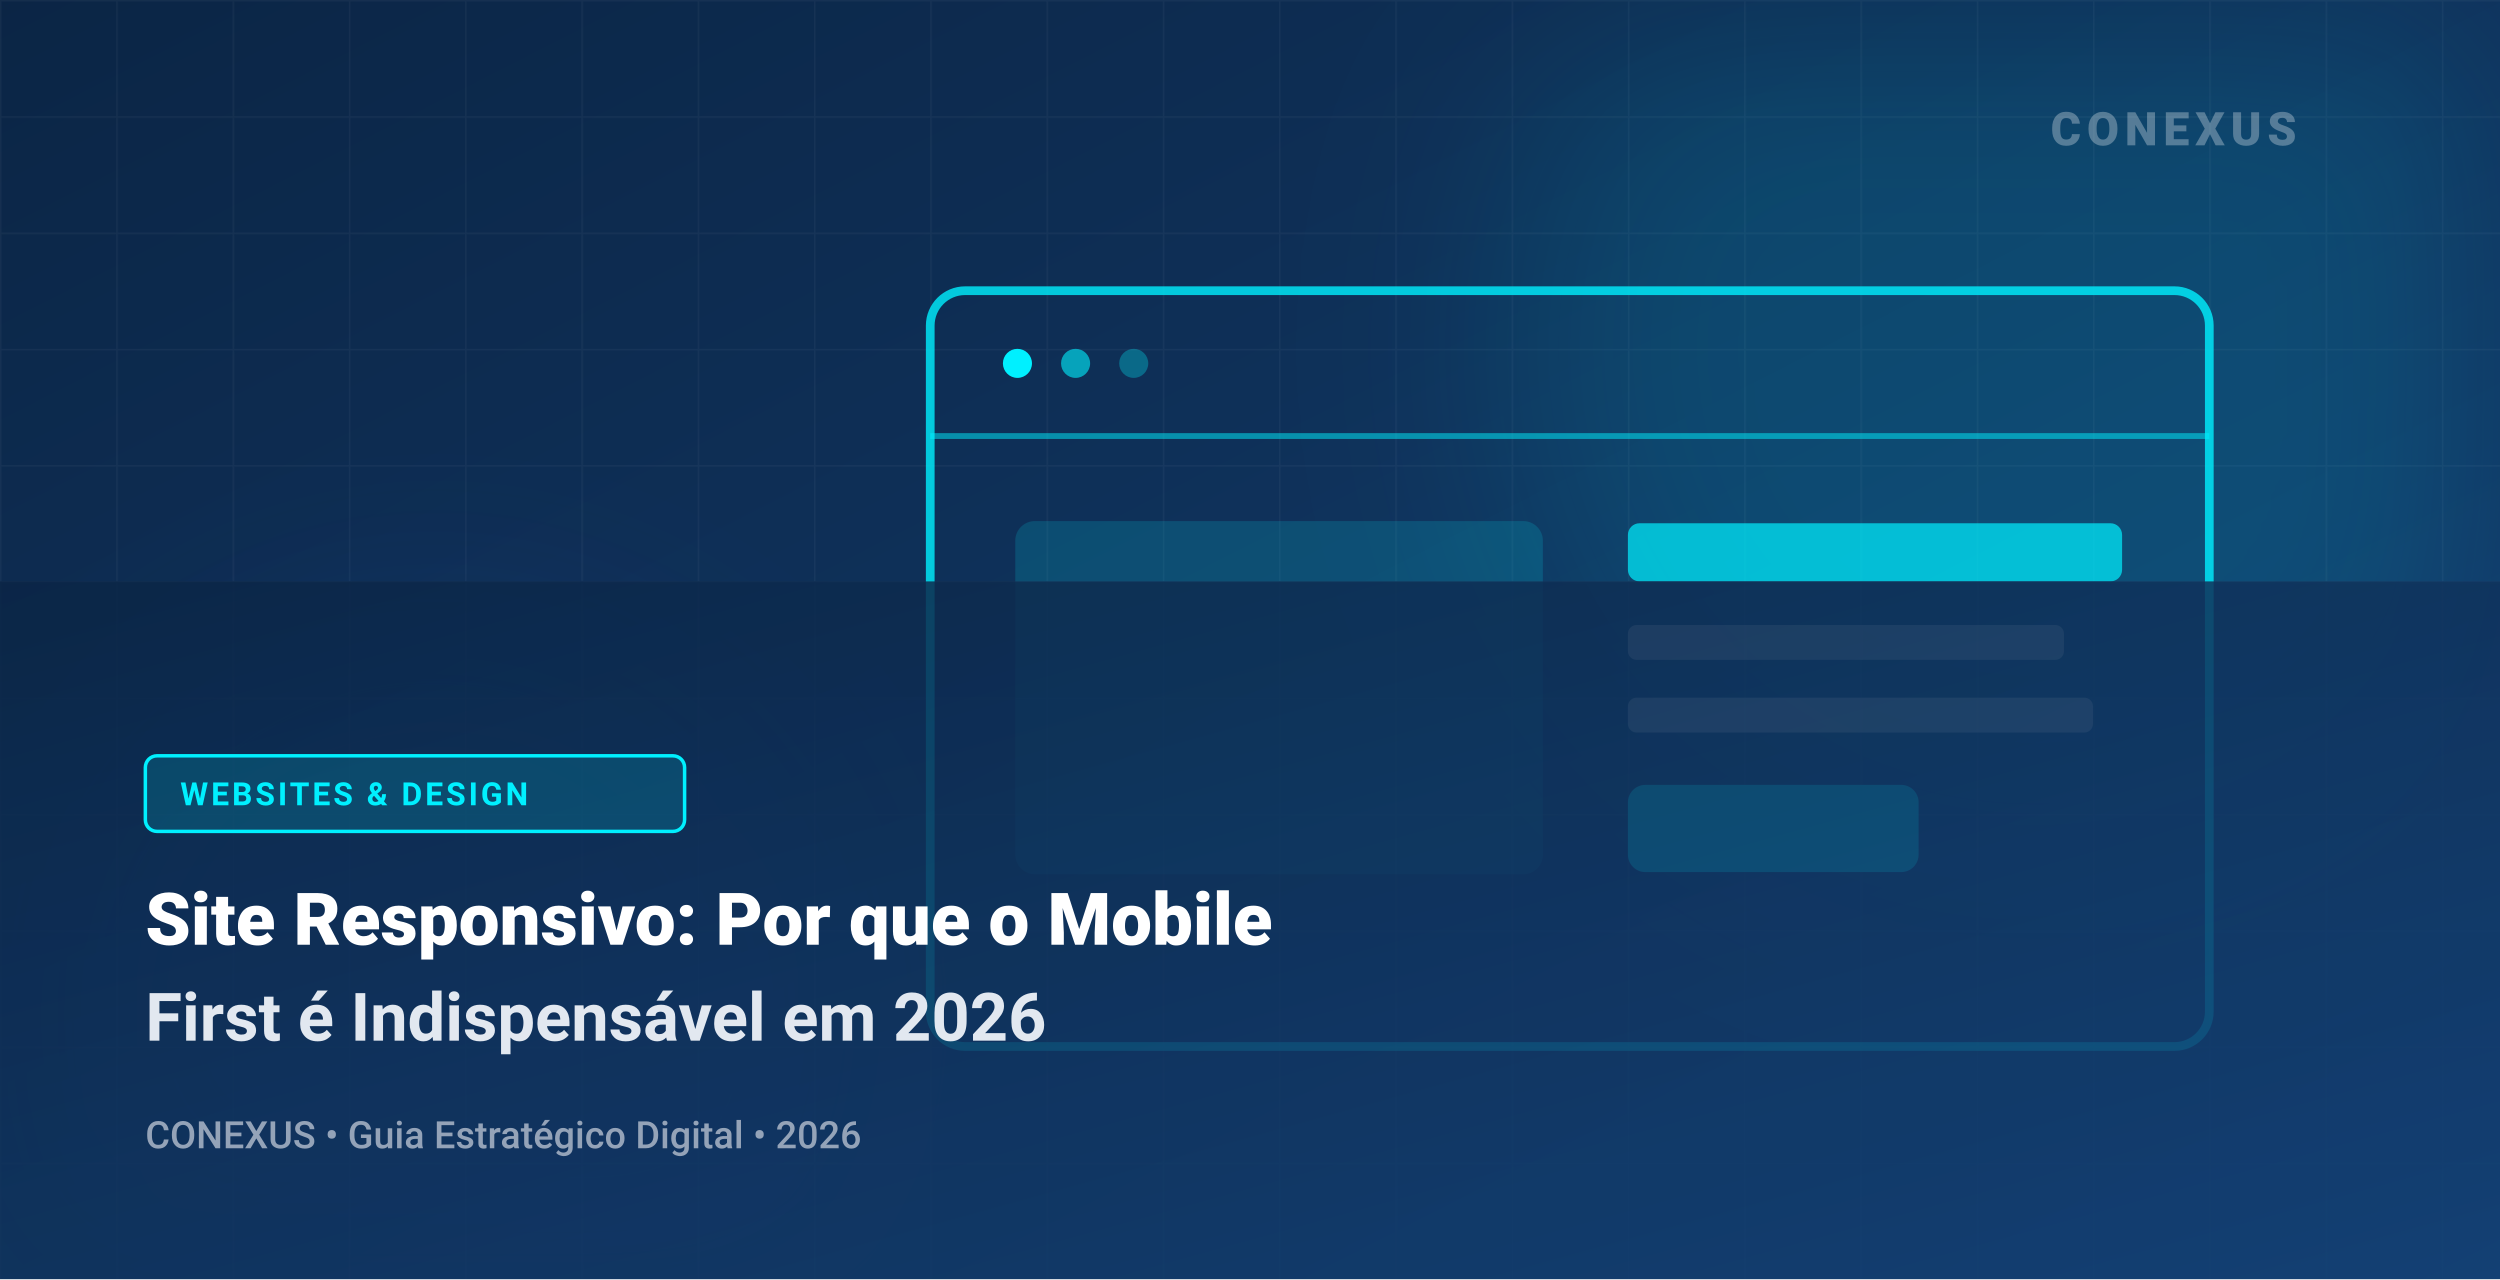
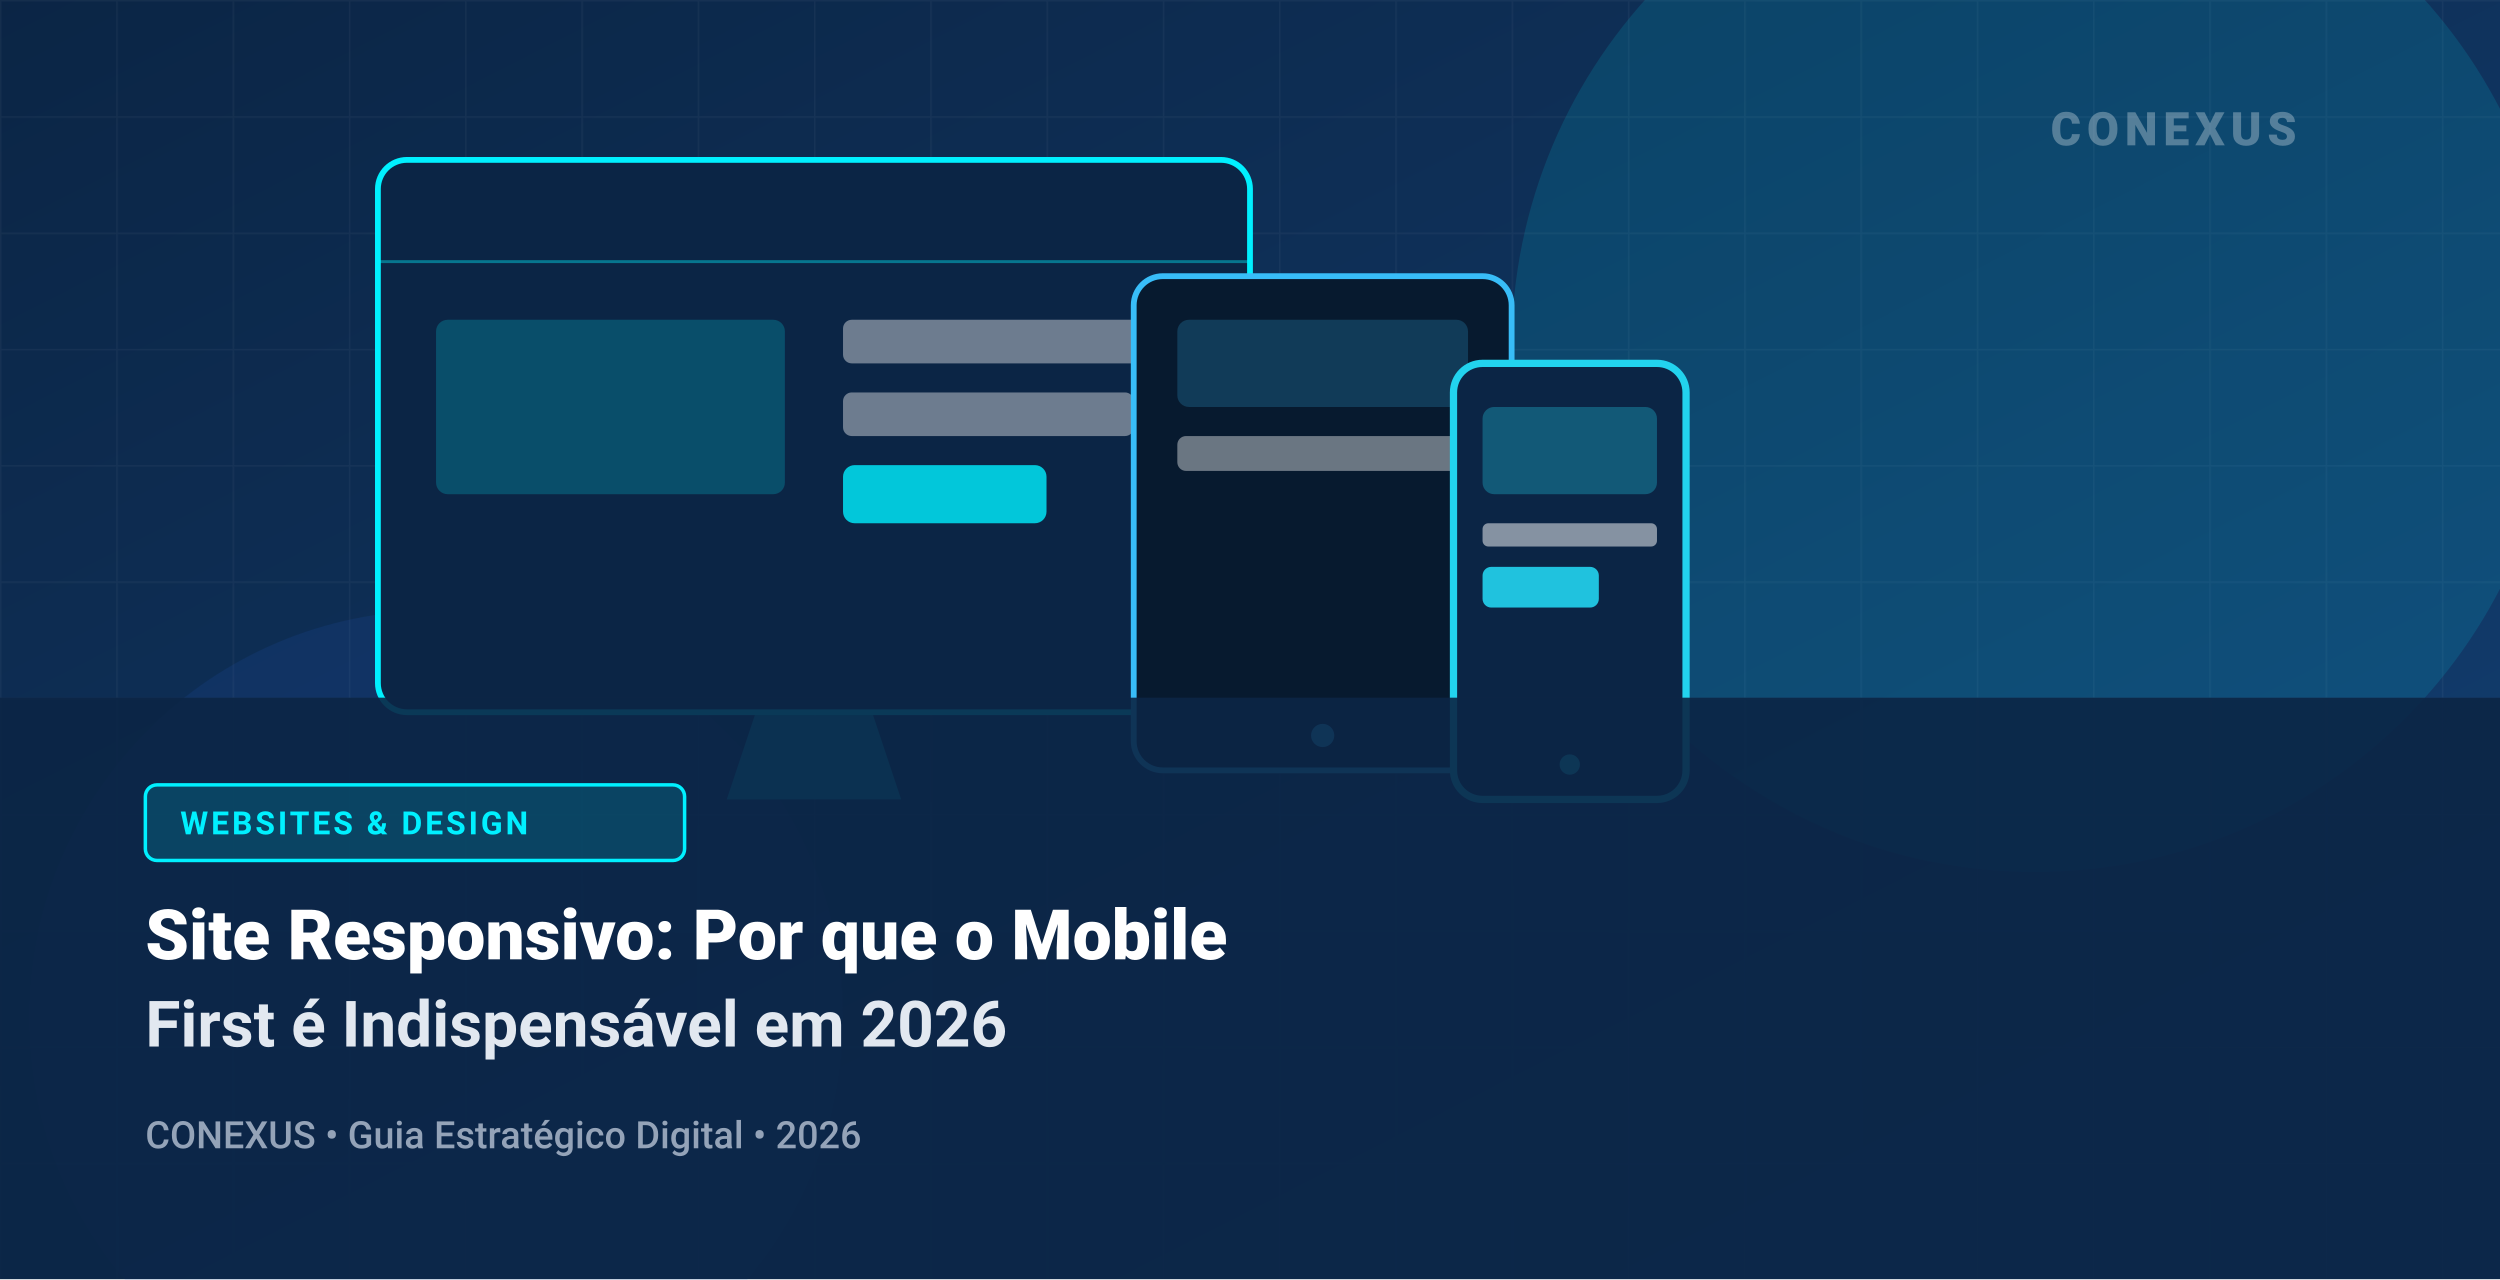
<svg xmlns="http://www.w3.org/2000/svg" viewBox="0 0 860 440" width="860" height="440">
  <defs>
-     <linearGradient id="bgGrad" x1="0%" y1="0%" x2="100%" y2="100%">
+     <linearGradient id="bgGrad_site_responsivo_mobile_first_indispensavel" x1="0%" y1="0%" x2="100%" y2="100%">
      <stop offset="0%" stop-color="#0B2545" />
      <stop offset="100%" stop-color="#134074" />
    </linearGradient>
-     <linearGradient id="glowGrad" x1="0%" y1="0%" x2="100%" y2="0%">
-       <stop offset="0%" stop-color="#00F0FF" stop-opacity="0.8" />
-       <stop offset="100%" stop-color="#2563EB" stop-opacity="0" />
-     </linearGradient>
-     <pattern id="gridPattern" width="40" height="40" patternUnits="userSpaceOnUse">
+     <pattern id="gridPattern_site_responsivo_mobile_first_indispensavel" width="40" height="40" patternUnits="userSpaceOnUse">
      <path d="M 40 0 L 0 0 0 40" fill="none" stroke="rgba(255, 255, 255, 0.04)" stroke-width="1" />
    </pattern>
  </defs>
-   <rect width="860" height="440" fill="url(#bgGrad)" />
-   <rect width="860" height="440" fill="url(#gridPattern)" />
-   <circle cx="700" cy="120" r="180" fill="#00F0FF" opacity="0.12" filter="blur(40px)" />
-   <circle cx="150" cy="350" r="140" fill="#2563EB" opacity="0.1" filter="blur(30px)" />
-   <g transform="translate(140, 20)">
-     <rect x="180" y="80" width="440" height="260" rx="12" fill="none" stroke="#00F0FF" stroke-width="3" opacity="0.8" />
-     <line x1="180" y1="130" x2="620" y2="130" stroke="#00F0FF" stroke-width="2" opacity="0.5" />
-     <circle cx="210" cy="105" r="5" fill="#00F0FF" />
-     <circle cx="230" cy="105" r="5" fill="#00F0FF" opacity="0.6" />
-     <circle cx="250" cy="105" r="5" fill="#00F0FF" opacity="0.3" />
-     <rect x="210" y="160" width="180" height="120" rx="6" fill="#00F0FF" opacity="0.15" stroke="#00F0FF" stroke-width="1.5" />
-     <rect x="420" y="160" width="170" height="20" rx="4" fill="#00F0FF" opacity="0.7" />
-     <rect x="420" y="195" width="150" height="12" rx="3" fill="#FFFFFF" opacity="0.4" />
-     <rect x="420" y="220" width="160" height="12" rx="3" fill="#FFFFFF" opacity="0.4" />
-     <rect x="420" y="250" width="100" height="30" rx="6" fill="#00F0FF" opacity="0.85" />
+   <rect width="860" height="440" fill="url(#bgGrad_site_responsivo_mobile_first_indispensavel)" />
+   <rect width="860" height="440" fill="url(#gridPattern_site_responsivo_mobile_first_indispensavel)" />
+   <circle cx="700" cy="120" r="180" fill="#00F0FF" opacity="0.12" />
+   <circle cx="150" cy="350" r="140" fill="#2563EB" opacity="0.1" />
+   <g transform="translate(80, 25)">
+     <rect x="50" y="30" width="300" height="190" rx="10" fill="#0B2545" stroke="#00F0FF" stroke-width="2" />
+     <line x1="50" y1="65" x2="350" y2="65" stroke="#00F0FF" stroke-width="1" opacity="0.4" />
+     <rect x="70" y="85" width="120" height="60" rx="4" fill="#00F0FF" opacity="0.2" />
+     <rect x="210" y="85" width="120" height="15" rx="3" fill="#FFFFFF" opacity="0.4" />
+     <rect x="210" y="110" width="100" height="15" rx="3" fill="#FFFFFF" opacity="0.4" />
+     <rect x="210" y="135" width="70" height="20" rx="4" fill="#00F0FF" opacity="0.8" />
+     <path d="M 180 220 L 170 250 L 230 250 L 220 220 Z" fill="#00F0FF" opacity="0.6" />
+     <rect x="310" y="70" width="130" height="170" rx="10" fill="#071A2F" stroke="#38BDF8" stroke-width="2" />
+     <circle cx="375" cy="228" r="4" fill="#38BDF8" />
+     <rect x="325" y="85" width="100" height="30" rx="4" fill="#38BDF8" opacity="0.2" />
+     <rect x="325" y="125" width="100" height="12" rx="3" fill="#FFFFFF" opacity="0.4" />
+     <rect x="420" y="100" width="80" height="150" rx="10" fill="#0B2545" stroke="#22D3EE" stroke-width="2.5" />
+     <circle cx="460" cy="238" r="3.5" fill="#22D3EE" />
+     <rect x="430" y="115" width="60" height="30" rx="4" fill="#22D3EE" opacity="0.3" />
+     <rect x="430" y="155" width="60" height="8" rx="2" fill="#FFFFFF" opacity="0.5" />
+     <rect x="430" y="170" width="40" height="14" rx="3" fill="#22D3EE" opacity="0.9" />
  </g>
-   <rect x="0" y="200" width="860" height="240" fill="url(#bgGrad)" opacity="0.85" />
-   <g transform="translate(50, 260)">
+   <rect x="0" y="240" width="860" height="200" fill="#0B2545" opacity="0.9" />
+   <g transform="translate(50, 270)">
    <rect x="0" y="0" width="185.5" height="26" rx="4" fill="#00F0FF" fill-opacity="0.15" stroke="#00F0FF" stroke-width="1.2" />
    <text x="12" y="17" fill="#00F0FF" font-family="system-ui, -apple-system, BlinkMacSystemFont, 'Segoe UI', Roboto, sans-serif" font-size="11" font-weight="700" letter-spacing="1">WEBSITES &amp; DESIGN</text>
-     <text x="0" y="65" fill="#FFFFFF" font-family="system-ui, -apple-system, BlinkMacSystemFont, 'Segoe UI', Roboto, sans-serif" font-size="25" font-weight="800">Site Responsivo: Por que o Mobile</text>
-     <text x="0" y="98" fill="#E2E8F0" font-family="system-ui, -apple-system, BlinkMacSystemFont, 'Segoe UI', Roboto, sans-serif" font-size="23" font-weight="700">First é Indispensável em 2026</text>
-     <text x="0" y="135" fill="#94A3B8" font-family="system-ui, -apple-system, BlinkMacSystemFont, 'Segoe UI', Roboto, sans-serif" font-size="13" font-weight="500">CONEXUS • Guia Estratégico Digital • 2026</text>
+     <text x="0" y="60" fill="#FFFFFF" font-family="system-ui, -apple-system, BlinkMacSystemFont, 'Segoe UI', Roboto, sans-serif" font-size="24" font-weight="800">Site Responsivo: Por que o Mobile</text>
+     <text x="0" y="90" fill="#E2E8F0" font-family="system-ui, -apple-system, BlinkMacSystemFont, 'Segoe UI', Roboto, sans-serif" font-size="22" font-weight="700">First é Indispensável em 2026</text>
+     <text x="0" y="125" fill="#94A3B8" font-family="system-ui, -apple-system, BlinkMacSystemFont, 'Segoe UI', Roboto, sans-serif" font-size="13" font-weight="500">CONEXUS • Guia Estratégico Digital • 2026</text>
  </g>
  <text x="790" y="50" fill="#FFFFFF" opacity="0.3" font-family="system-ui, -apple-system, BlinkMacSystemFont, 'Segoe UI', Roboto, sans-serif" font-size="16" font-weight="800" text-anchor="end" letter-spacing="2">CONEXUS</text>
</svg>
